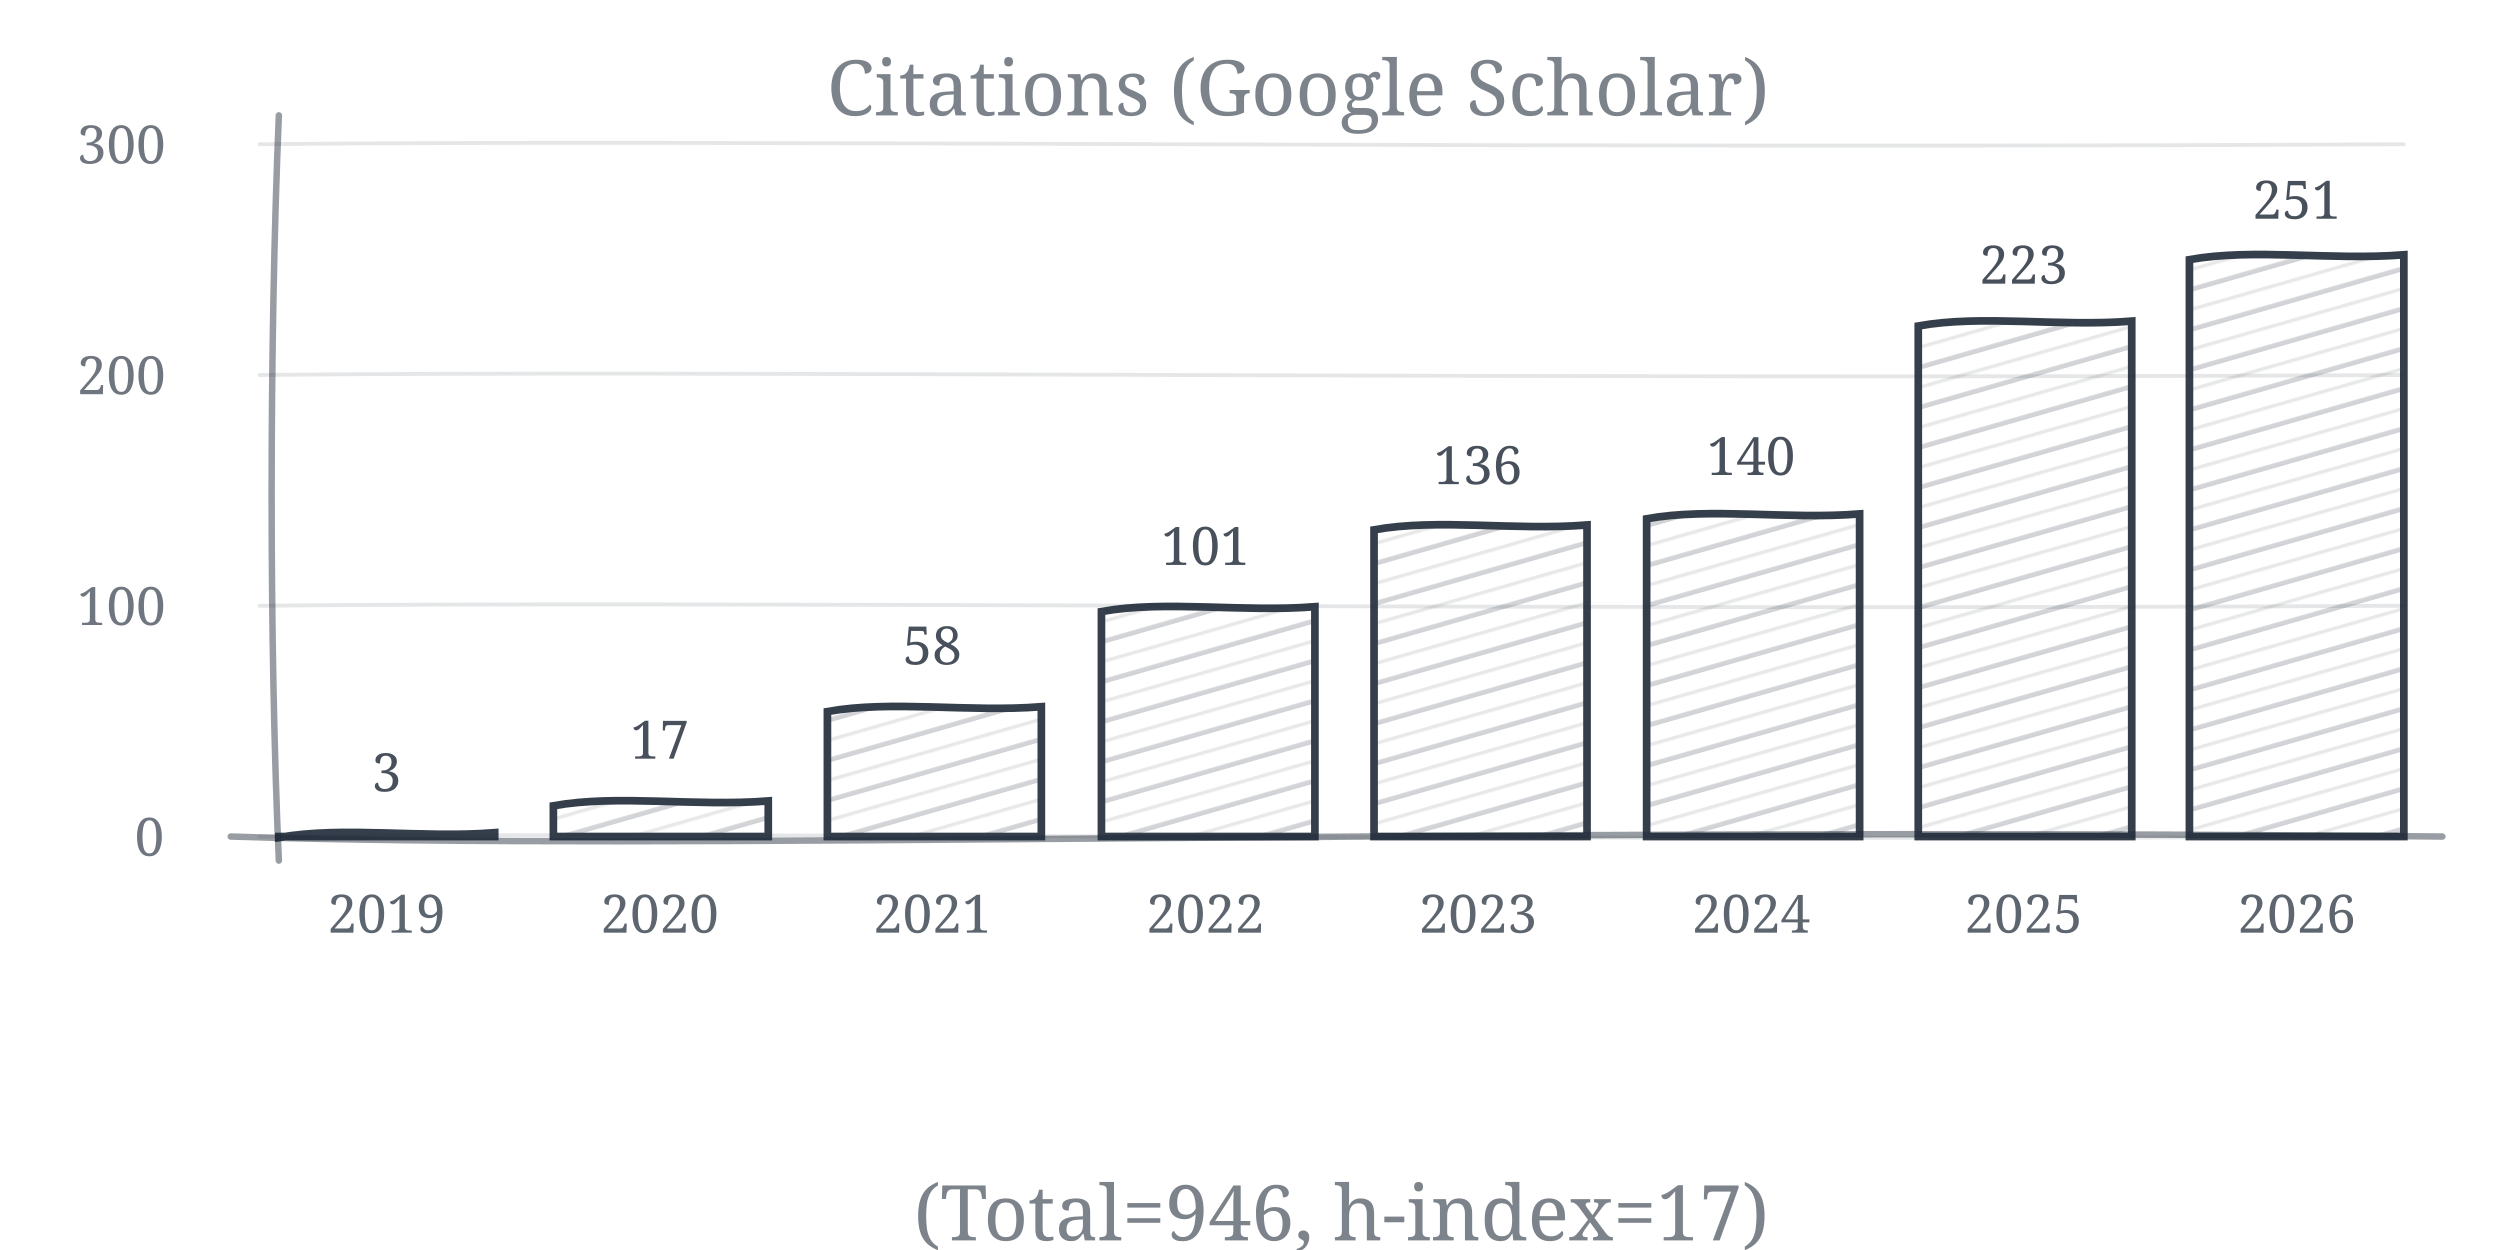
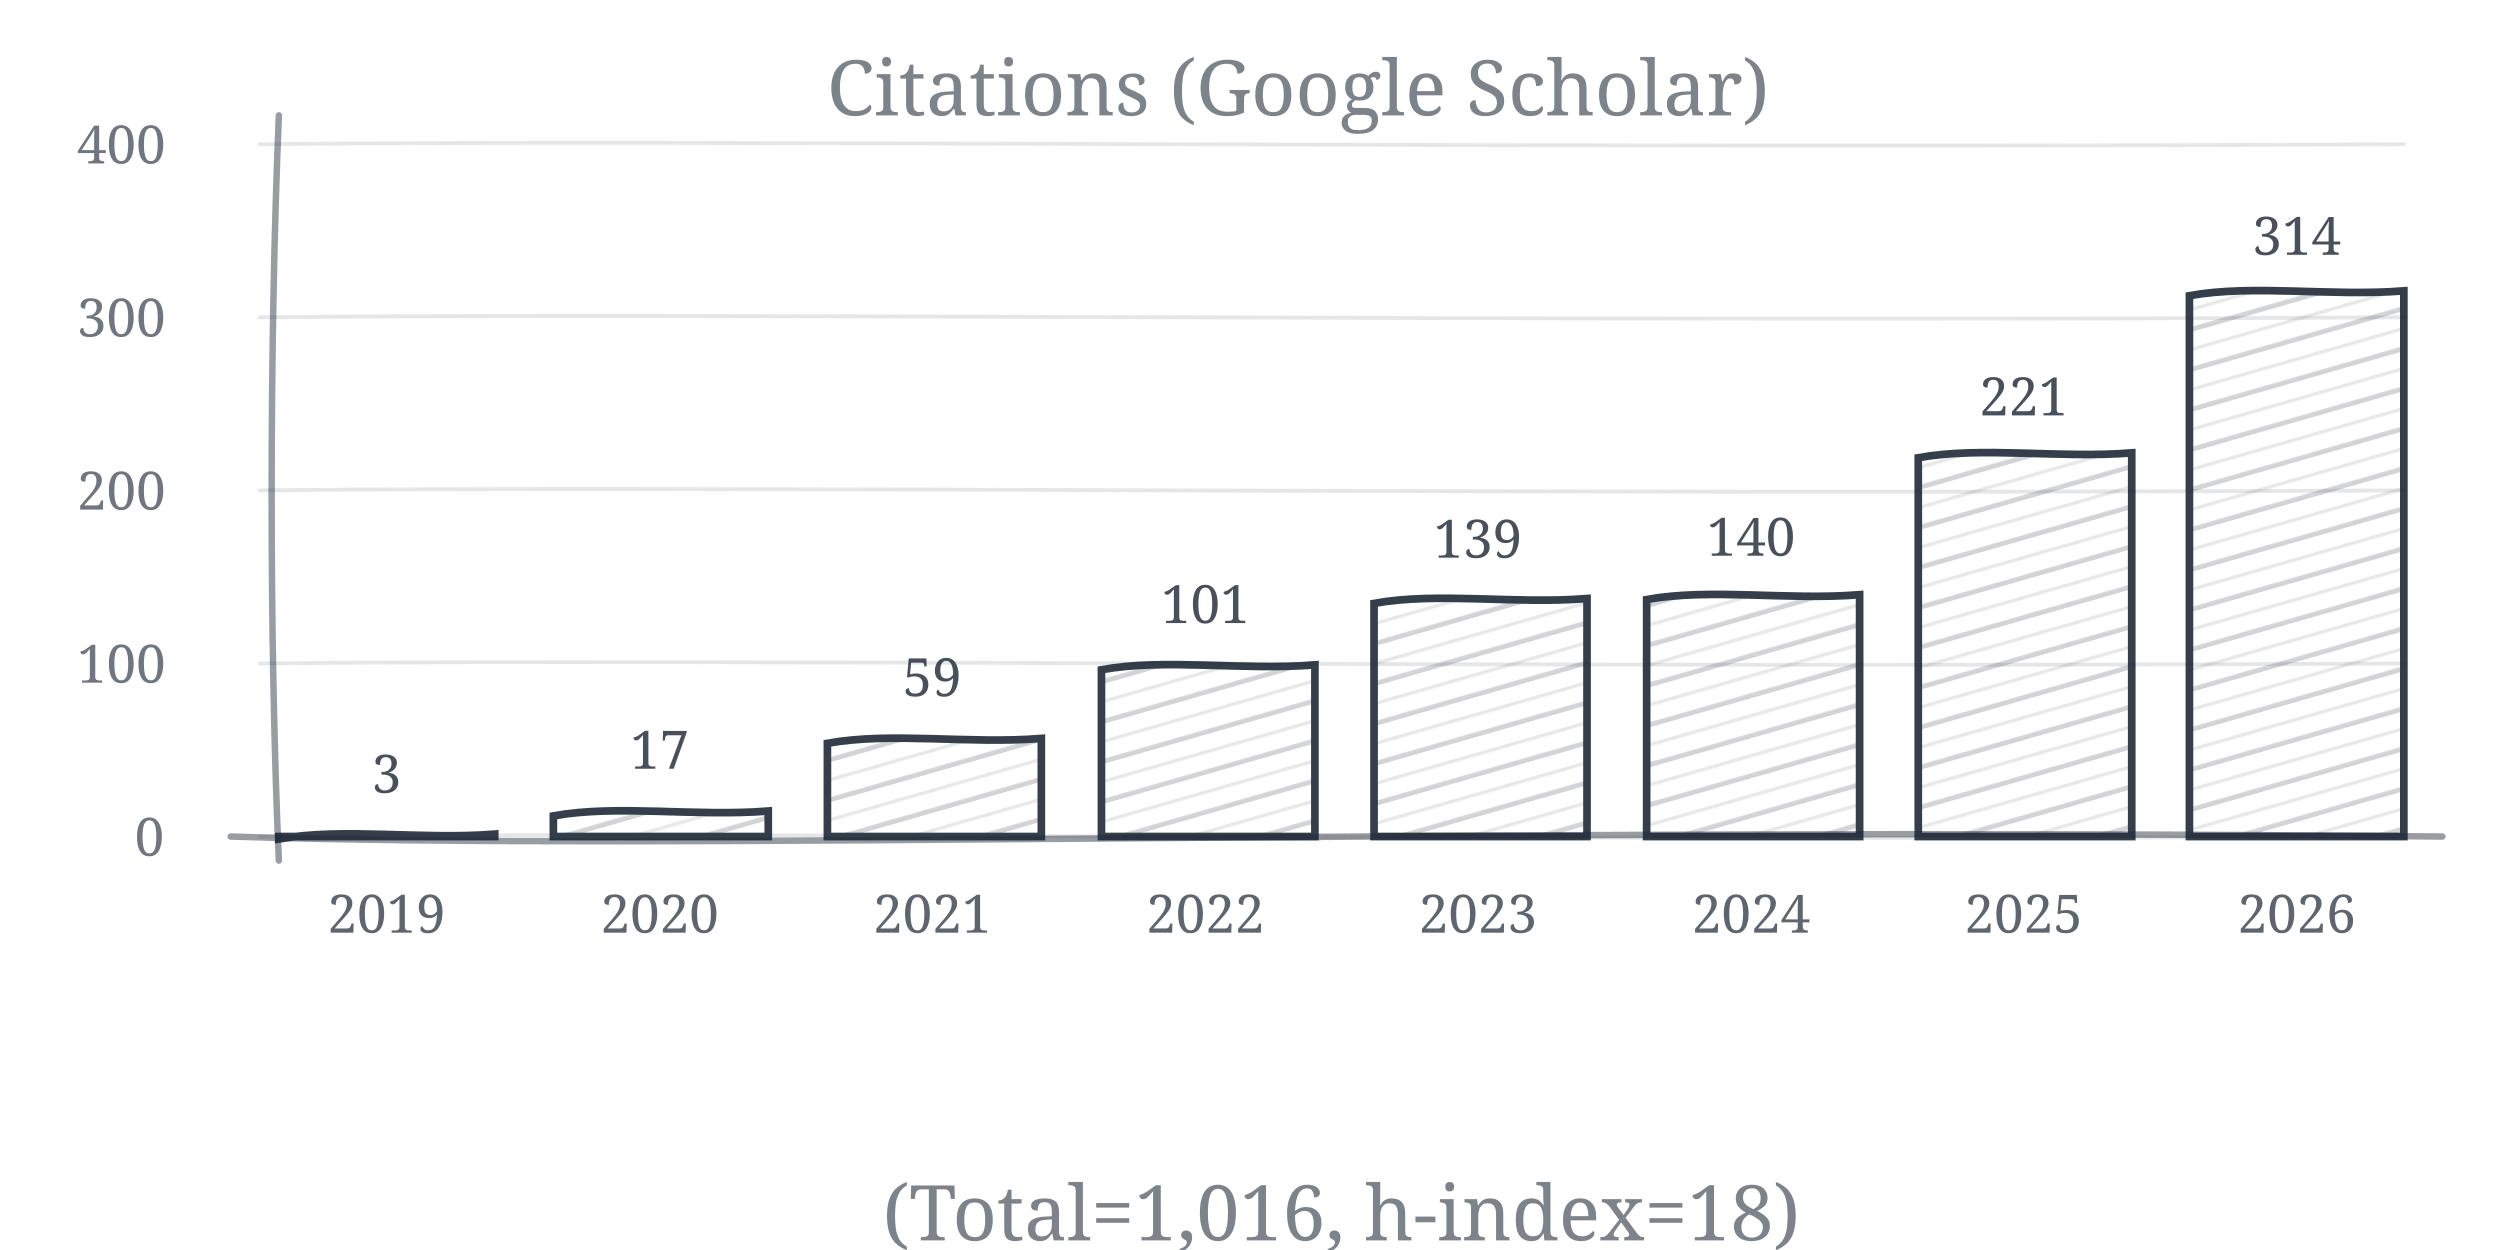
<svg xmlns="http://www.w3.org/2000/svg" viewBox="0 0 520 260" role="img" aria-labelledby="citation-title citation-desc">
  <defs>
    <pattern id="sketch-hatch" width="8" height="8" patternUnits="userSpaceOnUse" patternTransform="rotate(-16)">
      <path d="M0 7.5L8 7.5" stroke="#1f2937" stroke-width="1" opacity=".22" />
      <path d="M0 3.5L8 3.5" stroke="#1f2937" stroke-width=".75" opacity=".12" />
    </pattern>
  </defs>
  <g fill="none" stroke="#1f2937" stroke-linecap="round" stroke-linejoin="round">
    <path d="M48 174 C138 177 300 172 508 174" stroke-width="1.35" opacity=".46" />
    <path d="M58 24 C56 72 56 134 58 179" stroke-width="1.35" opacity=".46" />
    <path d="M54 174 C148 173 318 175 500 174" stroke-width=".8" opacity=".12" />
-     <path d="M54 126 C148 125 318 127 500 126" stroke-width=".8" opacity=".12" />
-     <path d="M54 78 C148 77 318 79 500 78" stroke-width=".8" opacity=".12" />
+     <path d="M54 138 C148 137 318 139 500 138" stroke-width=".8" opacity=".12" />
+     <path d="M54 102 C148 101 318 103 500 102" stroke-width=".8" opacity=".12" />
+     <path d="M54 66 C148 65 318 67 500 66" stroke-width=".8" opacity=".12" />
    <path d="M54 30 C148 29 318 31 500 30" stroke-width=".8" opacity=".12" />
  </g>
  <g>
-     <path d="M58 174 L58 174.2 C71.47 171.8 87.634 174.4 102.9 173.2 L102.9 174 Z" fill="url(#sketch-hatch)" stroke="#1f2937" stroke-width="1.6" opacity=".9" />
-     <path d="M115.1 174 L115.1 167.6 C128.51 165.2 144.602 167.8 159.8 166.6 L159.8 174 Z" fill="url(#sketch-hatch)" stroke="#1f2937" stroke-width="1.6" opacity=".9" />
-     <path d="M172.1 174 L172.1 148 C185.45 145.6 201.47 148.2 216.6 147 L216.6 174 Z" fill="url(#sketch-hatch)" stroke="#1f2937" stroke-width="1.6" opacity=".9" />
-     <path d="M229.1 174 L229.1 127.2 C242.42 124.8 258.404 127.4 273.5 126.2 L273.5 174 Z" fill="url(#sketch-hatch)" stroke="#1f2937" stroke-width="1.6" opacity=".9" />
-     <path d="M285.8 174 L285.8 110.2 C299.09 107.8 315.038 110.4 330.1 109.2 L330.1 174 Z" fill="url(#sketch-hatch)" stroke="#1f2937" stroke-width="1.6" opacity=".9" />
-     <path d="M342.5 174 L342.5 107.9 C355.79 105.5 371.738 108.1 386.8 106.9 L386.8 174 Z" fill="url(#sketch-hatch)" stroke="#1f2937" stroke-width="1.6" opacity=".9" />
-     <path d="M399 174 L399 67.8 C412.32 65.4 428.304 68 443.4 66.8 L443.4 174 Z" fill="url(#sketch-hatch)" stroke="#1f2937" stroke-width="1.6" opacity=".9" />
-     <path d="M455.4 174 L455.4 54 C468.78 51.6 484.836 54.2 500 53 L500 174 Z" fill="url(#sketch-hatch)" stroke="#1f2937" stroke-width="1.6" opacity=".9" />
+     <path d="M58 174 L58 174.5 C71.47 172.1 87.634 174.7 102.9 173.5 L102.9 174 Z" fill="url(#sketch-hatch)" stroke="#1f2937" stroke-width="1.6" opacity=".9" />
+     <path d="M115.1 174 L115.1 169.7 C128.51 167.3 144.602 169.9 159.8 168.7 L159.8 174 Z" fill="url(#sketch-hatch)" stroke="#1f2937" stroke-width="1.6" opacity=".9" />
+     <path d="M172.1 174 L172.1 154.6 C185.45 152.2 201.47 154.8 216.6 153.6 L216.6 174 Z" fill="url(#sketch-hatch)" stroke="#1f2937" stroke-width="1.6" opacity=".9" />
+     <path d="M229.1 174 L229.1 139.3 C242.42 136.9 258.404 139.5 273.5 138.3 L273.5 174 Z" fill="url(#sketch-hatch)" stroke="#1f2937" stroke-width="1.6" opacity=".9" />
+     <path d="M285.8 174 L285.8 125.5 C299.09 123.1 315.038 125.7 330.1 124.5 L330.1 174 Z" fill="url(#sketch-hatch)" stroke="#1f2937" stroke-width="1.6" opacity=".9" />
+     <path d="M342.5 174 L342.5 124.7 C355.79 122.3 371.738 124.9 386.8 123.7 L386.8 174 Z" fill="url(#sketch-hatch)" stroke="#1f2937" stroke-width="1.6" opacity=".9" />
+     <path d="M399 174 L399 95.2 C412.32 92.8 428.304 95.4 443.4 94.2 L443.4 174 Z" fill="url(#sketch-hatch)" stroke="#1f2937" stroke-width="1.6" opacity=".9" />
+     <path d="M455.4 174 L455.4 61.5 C468.78 59.1 484.836 61.7 500 60.5 L500 174 Z" fill="url(#sketch-hatch)" stroke="#1f2937" stroke-width="1.6" opacity=".9" />
  </g>
  <g fill="#1f2937" font-family="Georgia, serif">
    <text x="270" y="24" font-size="16" text-anchor="middle" opacity=".58">Citations (Google Scholar)</text>
    <text x="28" y="178" font-size="11" opacity=".64">0</text>
-     <text x="16" y="130" font-size="11" opacity=".64">100</text>
-     <text x="16" y="82" font-size="11" opacity=".64">200</text>
-     <text x="16" y="34" font-size="11" opacity=".64">300</text>
-     <text x="80.4" y="164.6" font-size="11" text-anchor="middle" opacity=".82">3</text>
-     <text x="137.2" y="157.8" font-size="11" text-anchor="middle" opacity=".82">17</text>
-     <text x="193.9" y="138.2" font-size="11" text-anchor="middle" opacity=".82">58</text>
-     <text x="250.7" y="117.5" font-size="11" text-anchor="middle" opacity=".82">101</text>
-     <text x="307.4" y="100.7" font-size="11" text-anchor="middle" opacity=".82">136</text>
-     <text x="364.2" y="98.8" font-size="11" text-anchor="middle" opacity=".82">140</text>
-     <text x="420.9" y="59" font-size="11" text-anchor="middle" opacity=".82">223</text>
-     <text x="477.7" y="45.5" font-size="11" text-anchor="middle" opacity=".82">251</text>
+     <text x="16" y="142" font-size="11" opacity=".64">100</text>
+     <text x="16" y="106" font-size="11" opacity=".64">200</text>
+     <text x="16" y="70" font-size="11" opacity=".64">300</text>
+     <text x="16" y="34" font-size="11" opacity=".64">400</text>
+     <text x="80.4" y="164.9" font-size="11" text-anchor="middle" opacity=".82">3</text>
+     <text x="137.2" y="159.9" font-size="11" text-anchor="middle" opacity=".82">17</text>
+     <text x="193.9" y="144.8" font-size="11" text-anchor="middle" opacity=".82">59</text>
+     <text x="250.7" y="129.6" font-size="11" text-anchor="middle" opacity=".82">101</text>
+     <text x="307.4" y="116" font-size="11" text-anchor="middle" opacity=".82">139</text>
+     <text x="364.2" y="115.6" font-size="11" text-anchor="middle" opacity=".82">140</text>
+     <text x="420.9" y="86.4" font-size="11" text-anchor="middle" opacity=".82">221</text>
+     <text x="477.7" y="53" font-size="11" text-anchor="middle" opacity=".82">314</text>
    <text x="80.4" y="194" font-size="11" text-anchor="middle" opacity=".72">2019</text>
    <text x="137.2" y="194" font-size="11" text-anchor="middle" opacity=".72">2020</text>
    <text x="193.9" y="194" font-size="11" text-anchor="middle" opacity=".72">2021</text>
    <text x="250.7" y="194" font-size="11" text-anchor="middle" opacity=".72">2022</text>
    <text x="307.4" y="194" font-size="11" text-anchor="middle" opacity=".72">2023</text>
    <text x="364.2" y="194" font-size="11" text-anchor="middle" opacity=".72">2024</text>
    <text x="420.9" y="194" font-size="11" text-anchor="middle" opacity=".72">2025</text>
    <text x="477.7" y="194" font-size="11" text-anchor="middle" opacity=".72">2026</text>
-     <text x="279" y="258" font-size="16" text-anchor="middle" opacity=".58">(Total=946, h-index=17)</text>
+     <text x="279" y="258" font-size="16" text-anchor="middle" opacity=".58">(Total=1,016, h-index=18)</text>
  </g>
</svg>
